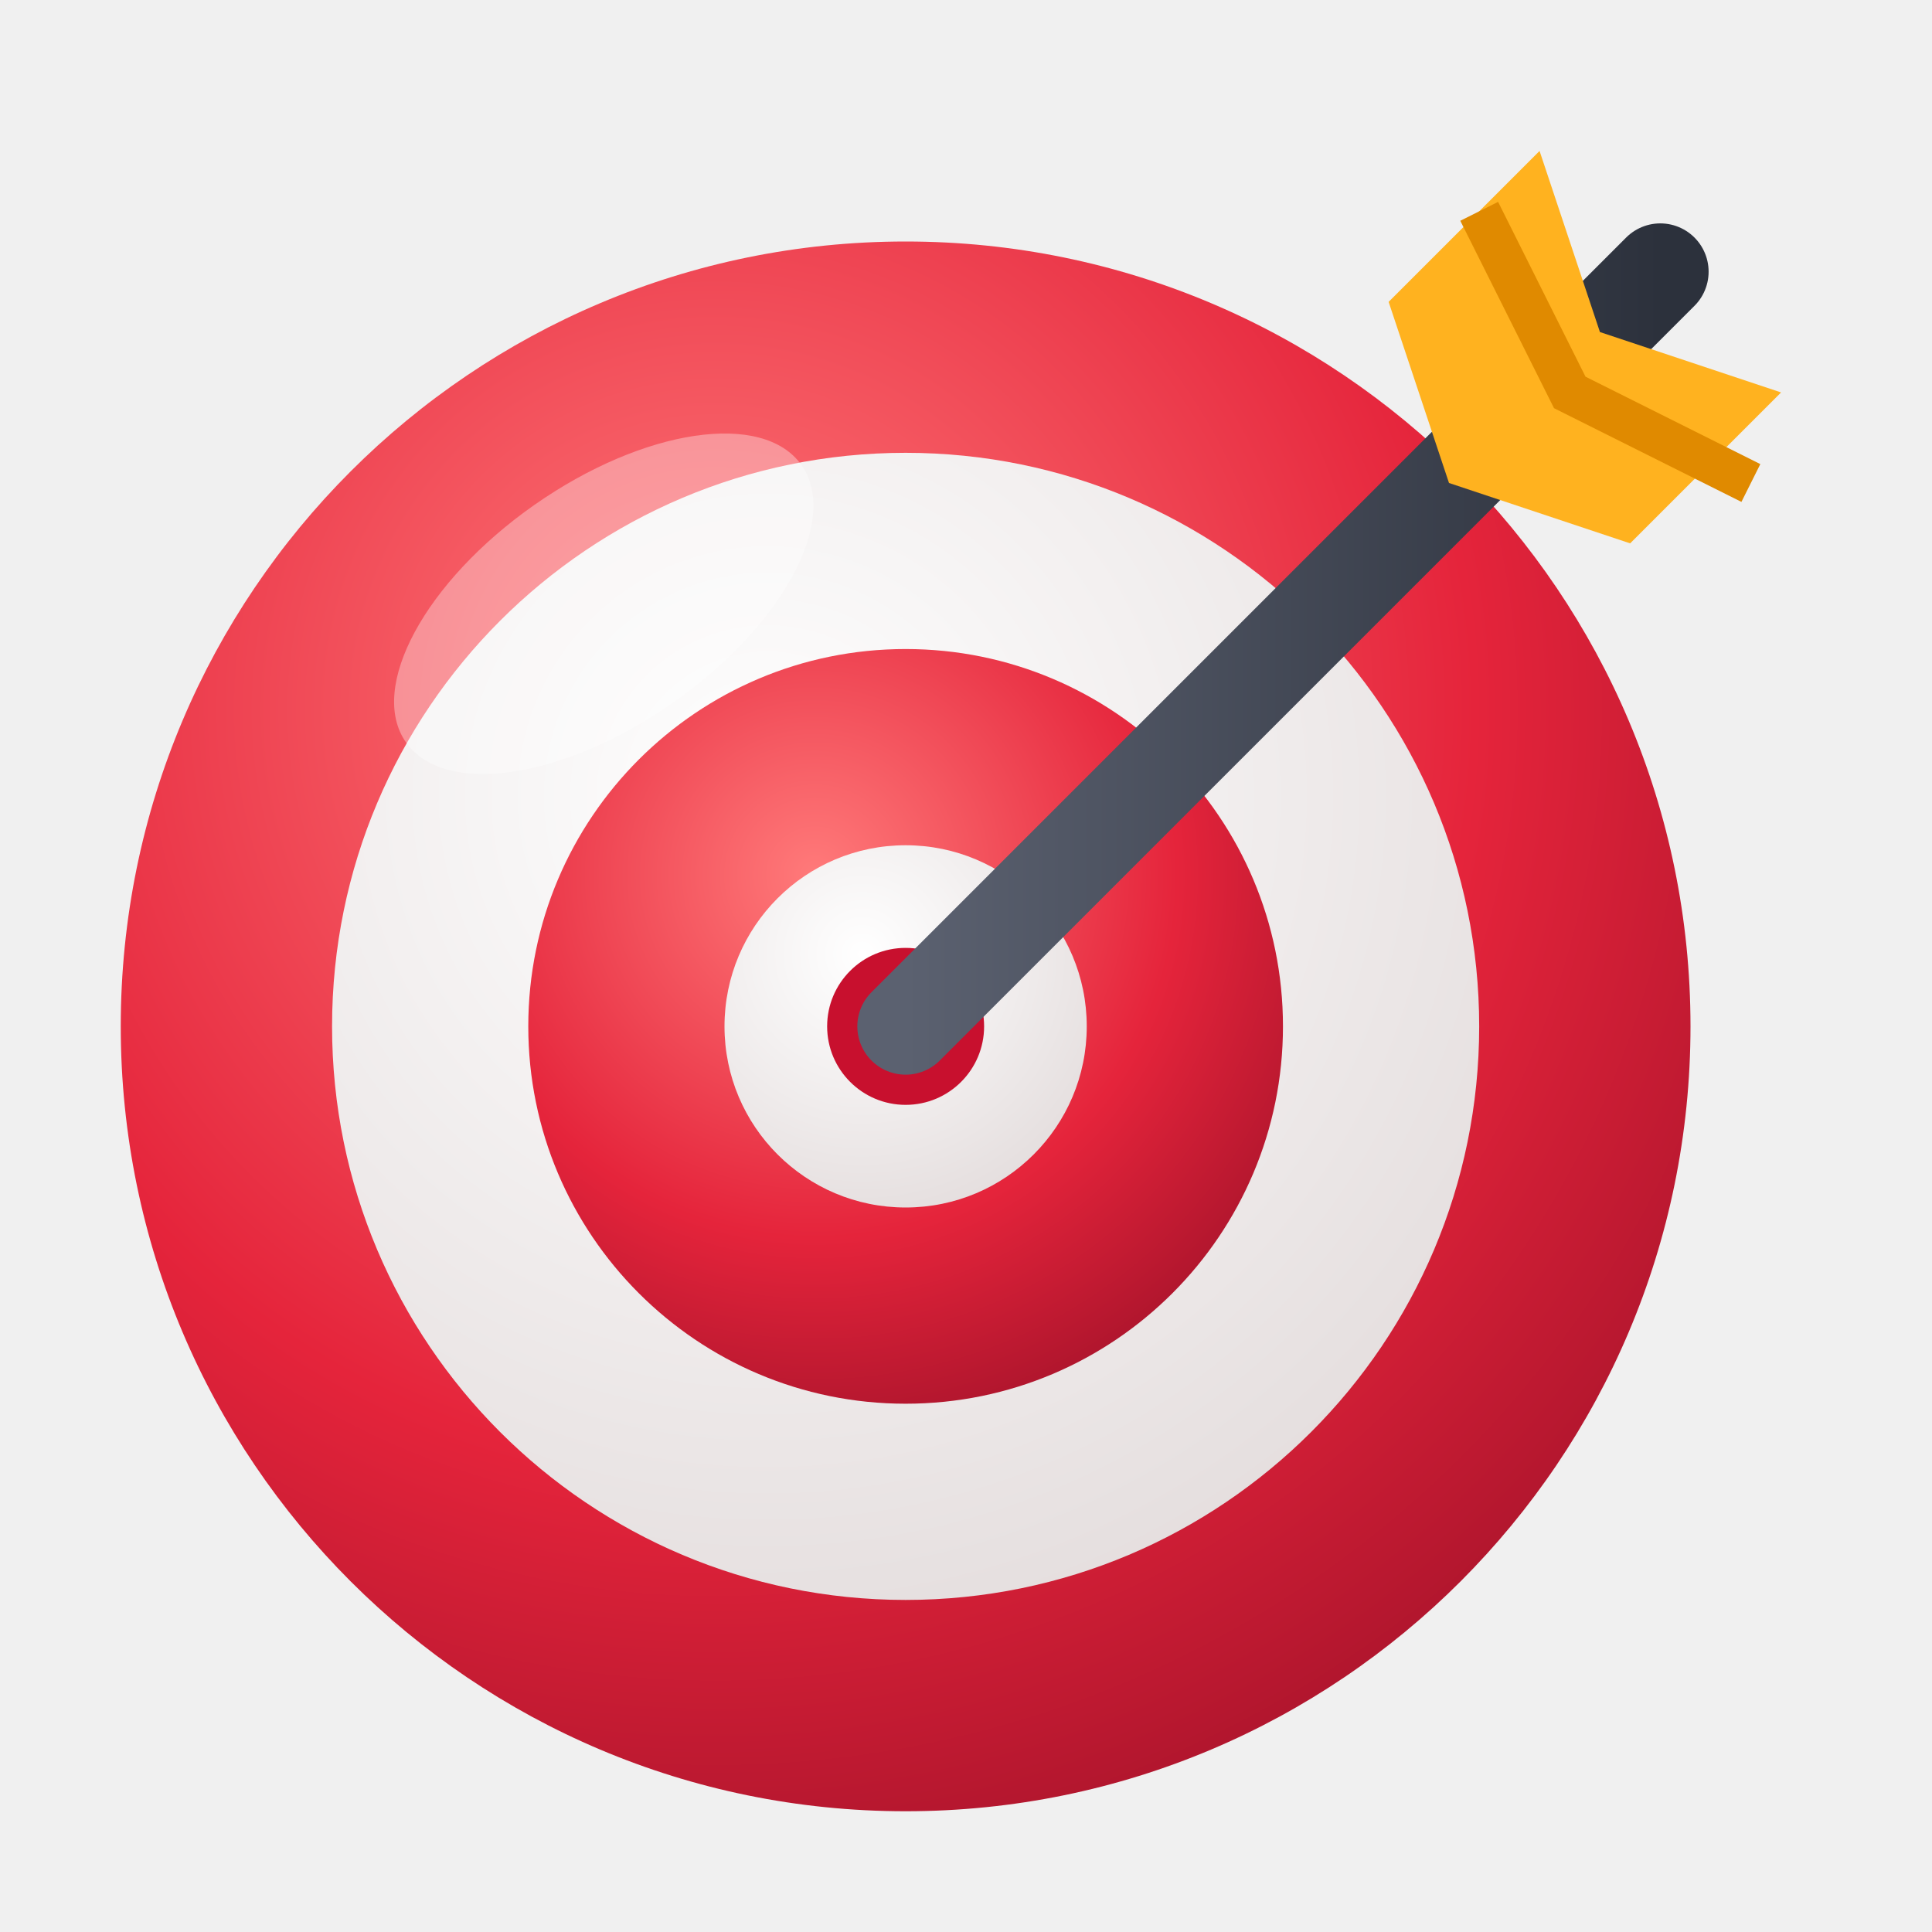
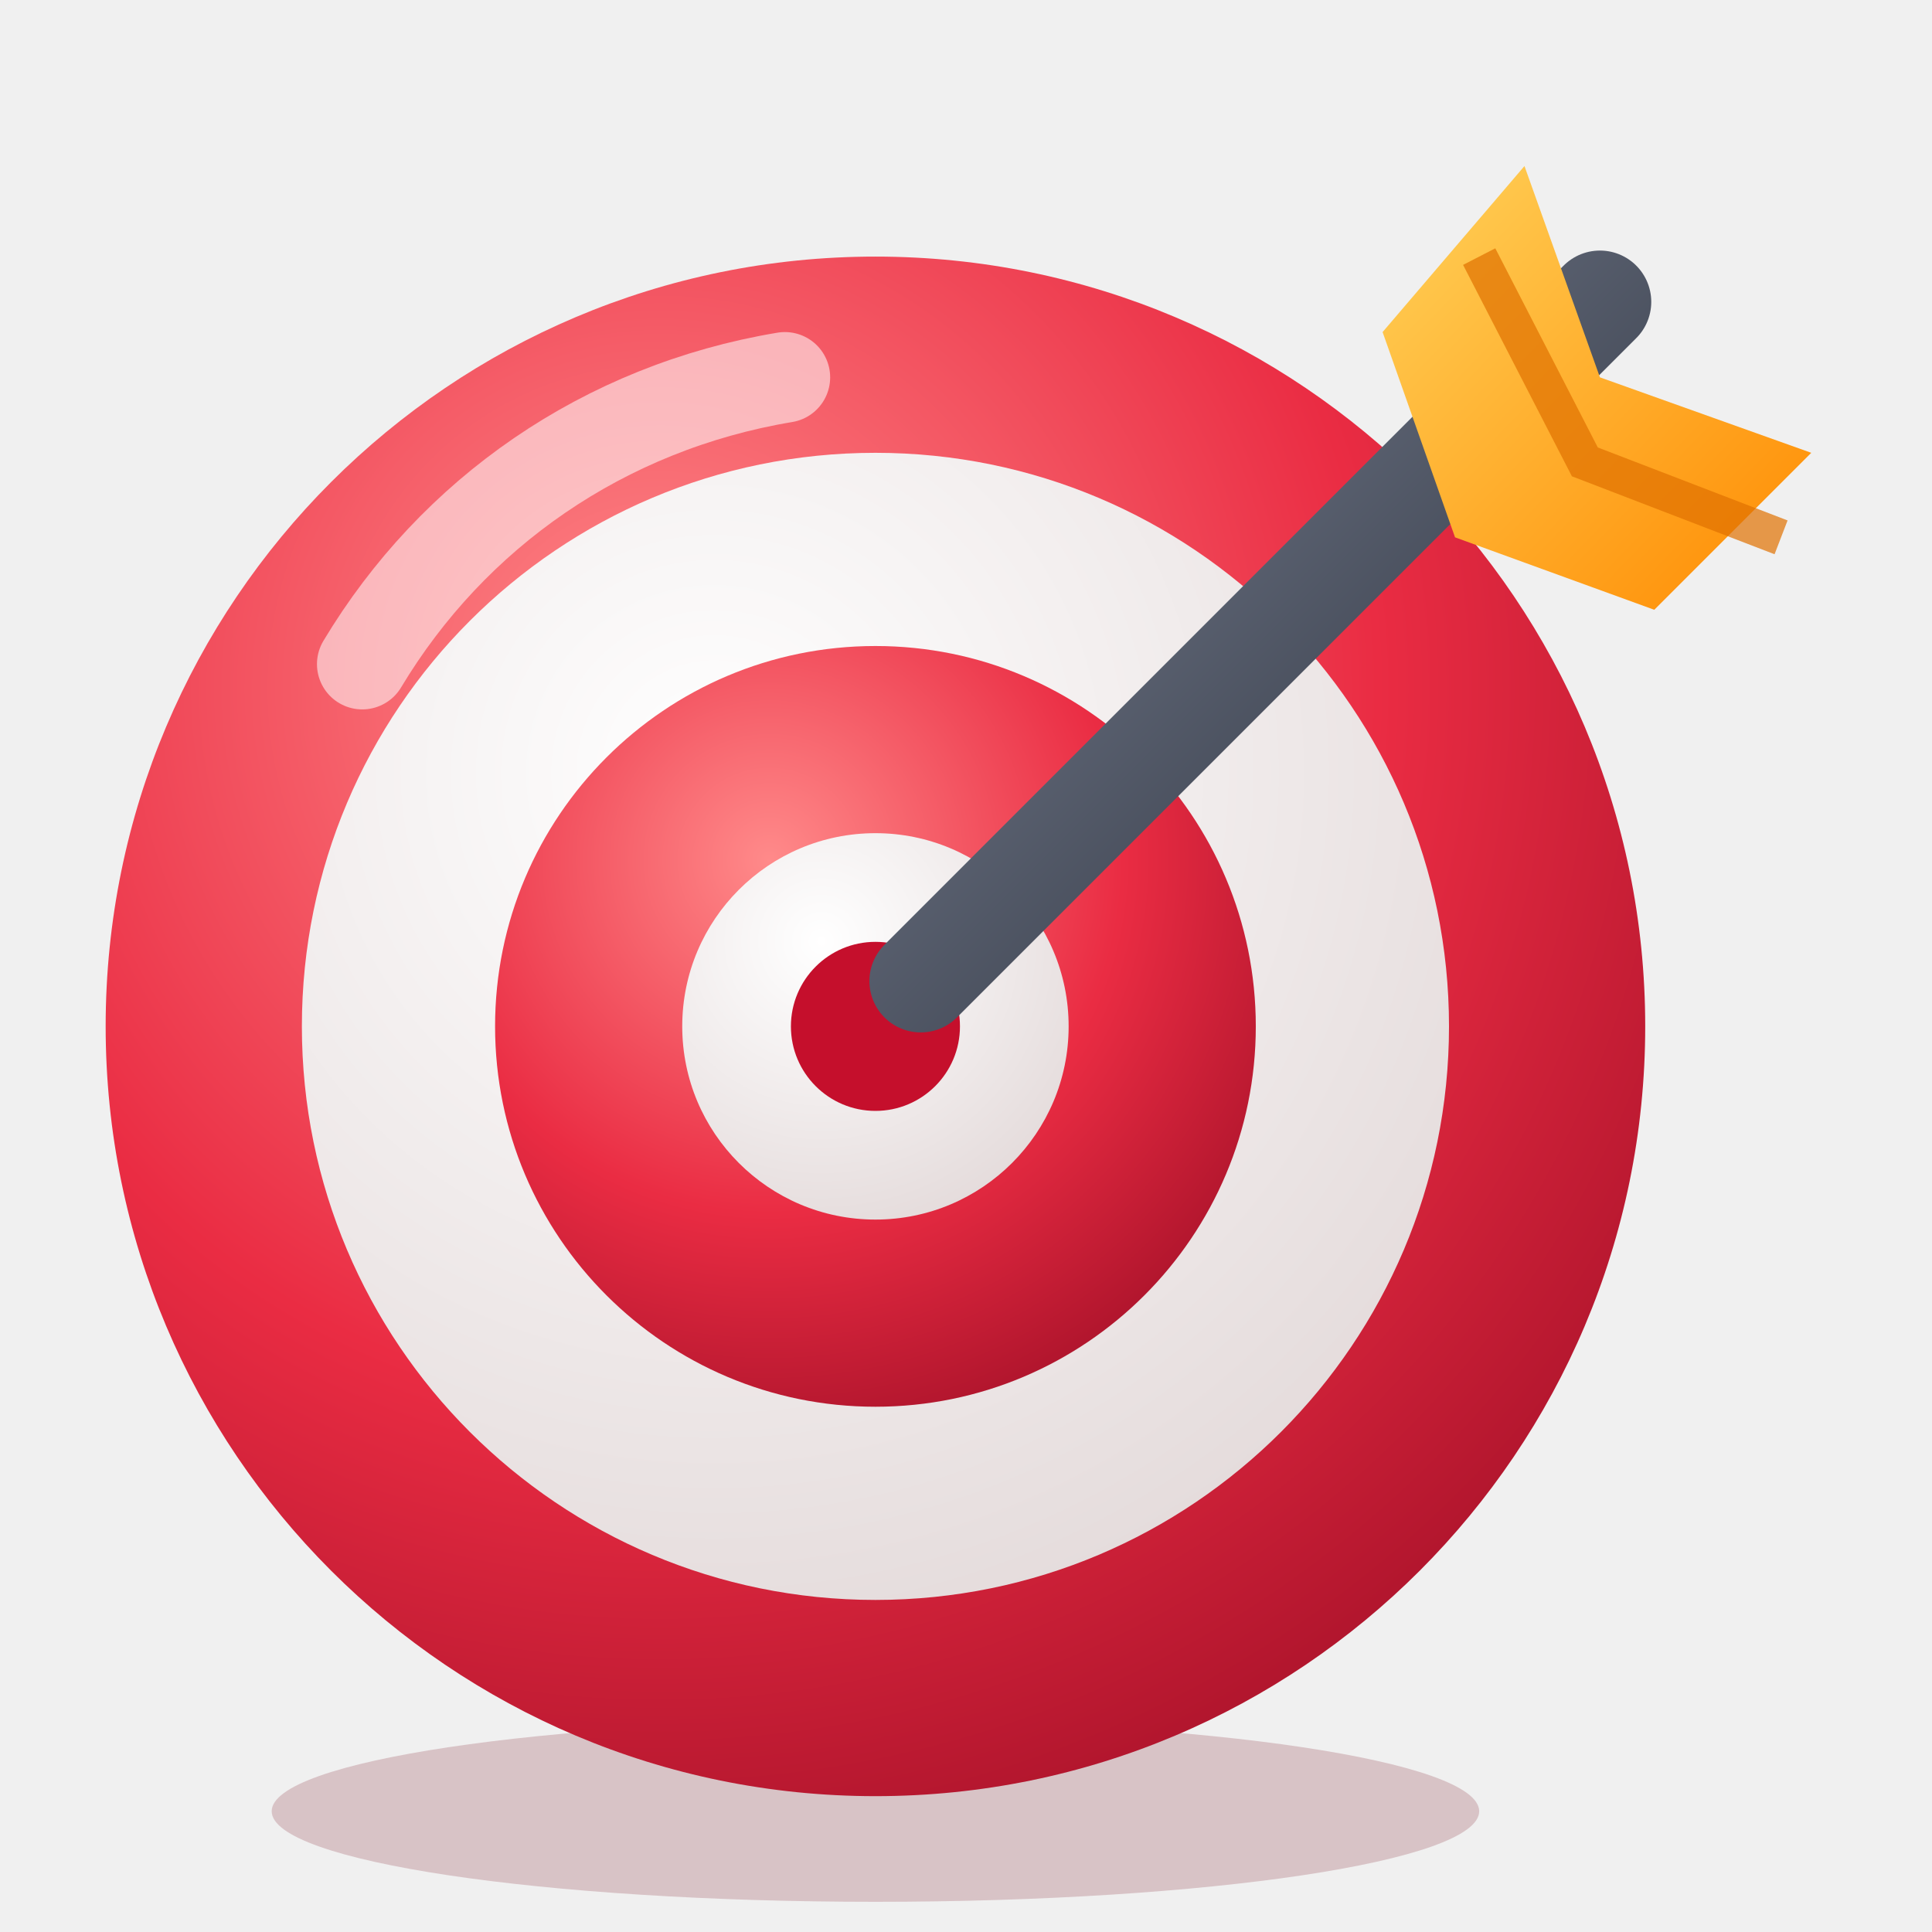
<svg xmlns="http://www.w3.org/2000/svg" viewBox="0 0 64 64">
  <defs>
-     <radialGradient id="z1" cx=".38" cy=".3" r=".8">
-       <stop offset="0" stop-color="#ff7a7a" />
-       <stop offset=".6" stop-color="#e5243b" />
-       <stop offset="1" stop-color="#a3122a" />
+     <radialGradient id="r1" cx=".36" cy=".28" r=".85">
+       <stop offset="0" stop-color="#ff8a8a" />
+       <stop offset=".55" stop-color="#ea2c43" />
+       <stop offset="1" stop-color="#a10f27" />
    </radialGradient>
-     <radialGradient id="z2" cx=".38" cy=".3" r=".8">
-       <stop offset="0" stop-color="#fff" />
-       <stop offset="1" stop-color="#e3dcdc" />
+     <radialGradient id="w1" cx=".36" cy=".28" r=".85">
+       <stop offset="0" stop-color="#ffffff" />
+       <stop offset="1" stop-color="#e2d8d8" />
    </radialGradient>
-     <linearGradient id="z3" x1="0" x2="1">
-       <stop offset="0" stop-color="#5b6170" />
-       <stop offset="1" stop-color="#2c313c" />
+     <linearGradient id="sh1" x1="0" x2="1" y1="0" y2="1">
+       <stop offset="0" stop-color="#7d8597" />
+       <stop offset="1" stop-color="#262b36" />
+     </linearGradient>
+     <linearGradient id="fl" x1="0" x2="1" y1="0" y2="1">
+       <stop offset="0" stop-color="#ffd25a" />
+       <stop offset="1" stop-color="#ff8a00" />
    </linearGradient>
  </defs>
-   <circle cx="30" cy="34" r="26" fill="url(#z1)" />
-   <circle cx="30" cy="34" r="19" fill="url(#z2)" />
-   <circle cx="30" cy="34" r="12.5" fill="url(#z1)" />
-   <circle cx="30" cy="34" r="6" fill="url(#z2)" />
-   <circle cx="30" cy="34" r="2.6" fill="#c8102e" />
-   <path d="M30 34 55 9" stroke="url(#z3)" stroke-width="3.2" stroke-linecap="round" />
-   <path d="M51 5l2 6 6 2-5 5-6-2-2-6z" fill="#ffb21f" />
-   <path d="M49 7l3 6 6 3" fill="none" stroke="#e08a00" stroke-width="1.4" />
-   <ellipse cx="20" cy="20" rx="8" ry="4" fill="#fff" opacity=".35" transform="rotate(-35 20 20)" />
+   <ellipse cx="29" cy="60" rx="20" ry="3" fill="#7a0d1f" opacity=".2" />
+   <circle cx="29" cy="34" r="25.5" fill="url(#r1)" />
+   <circle cx="29" cy="34" r="19" fill="url(#w1)" />
+   <circle cx="29" cy="34" r="12.6" fill="url(#r1)" />
+   <circle cx="29" cy="34" r="6.4" fill="url(#w1)" />
+   <circle cx="29" cy="34" r="2.8" fill="#c50f2c" />
+   <path d="M30.5 32.5 53 10" stroke="url(#sh1)" stroke-width="3.4" stroke-linecap="round" />
+   <path d="M50.5 5.5 53 12.5l7 2.5-5.2 5.2-6.6-2.4L45.8 11z" fill="url(#fl)" />
+   <path d="M49 8.5l3.5 6.8 6.5 2.5" fill="none" stroke="#e07000" stroke-width="1.2" opacity=".7" />
+   <path d="M12 22c3-5 8-8.5 14-9.5" fill="none" stroke="#fff" stroke-width="3" stroke-linecap="round" opacity=".55" />
</svg>
